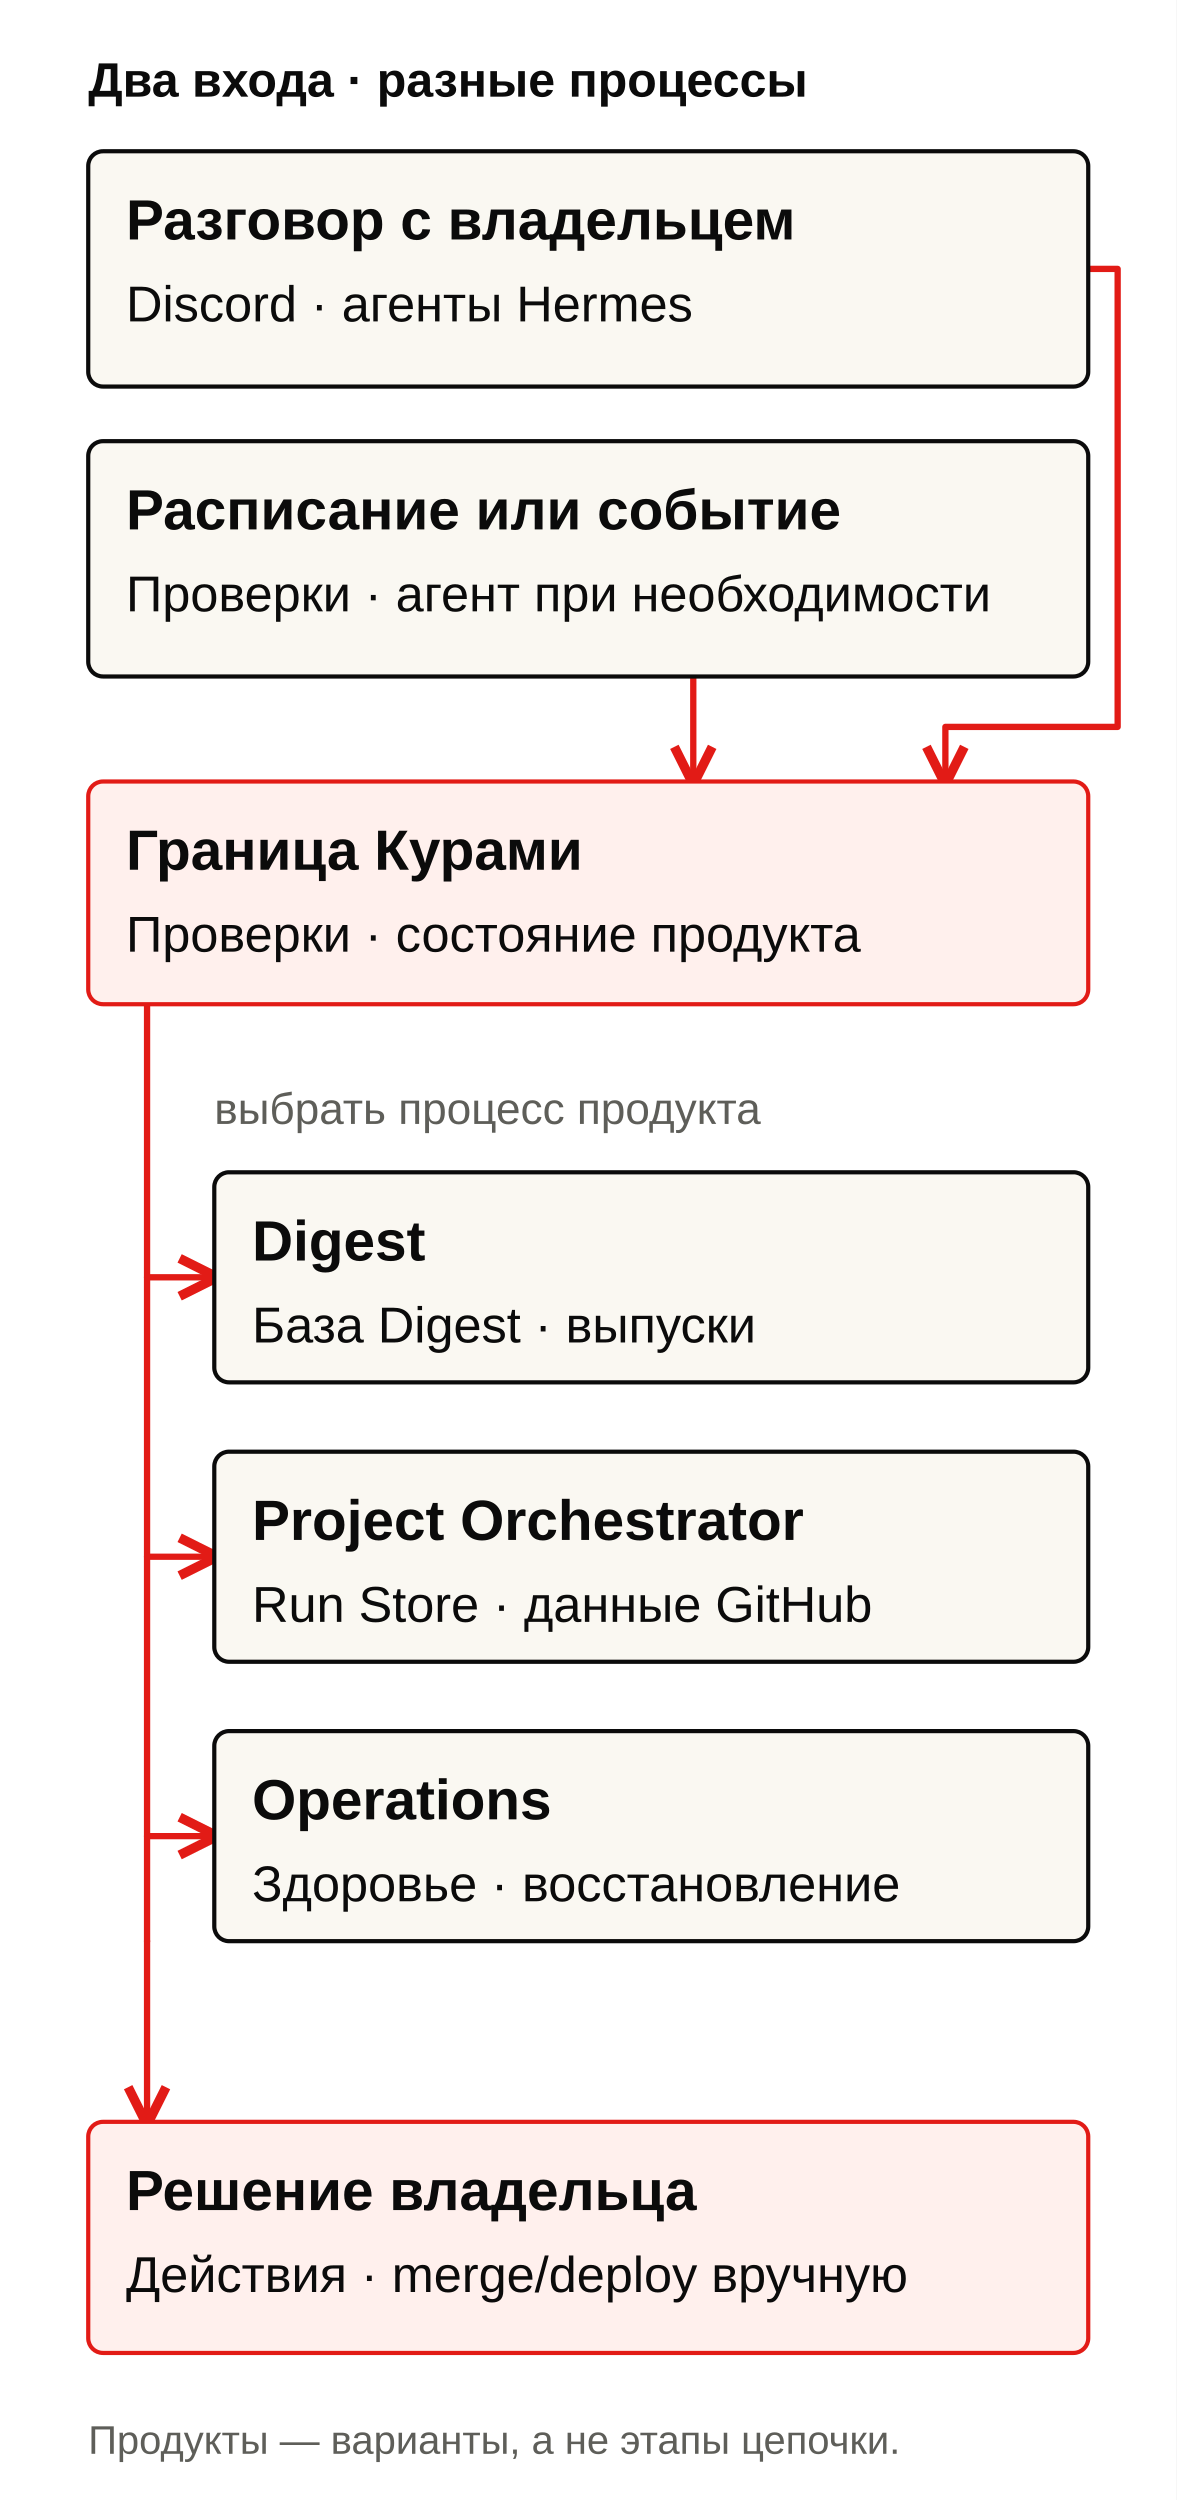
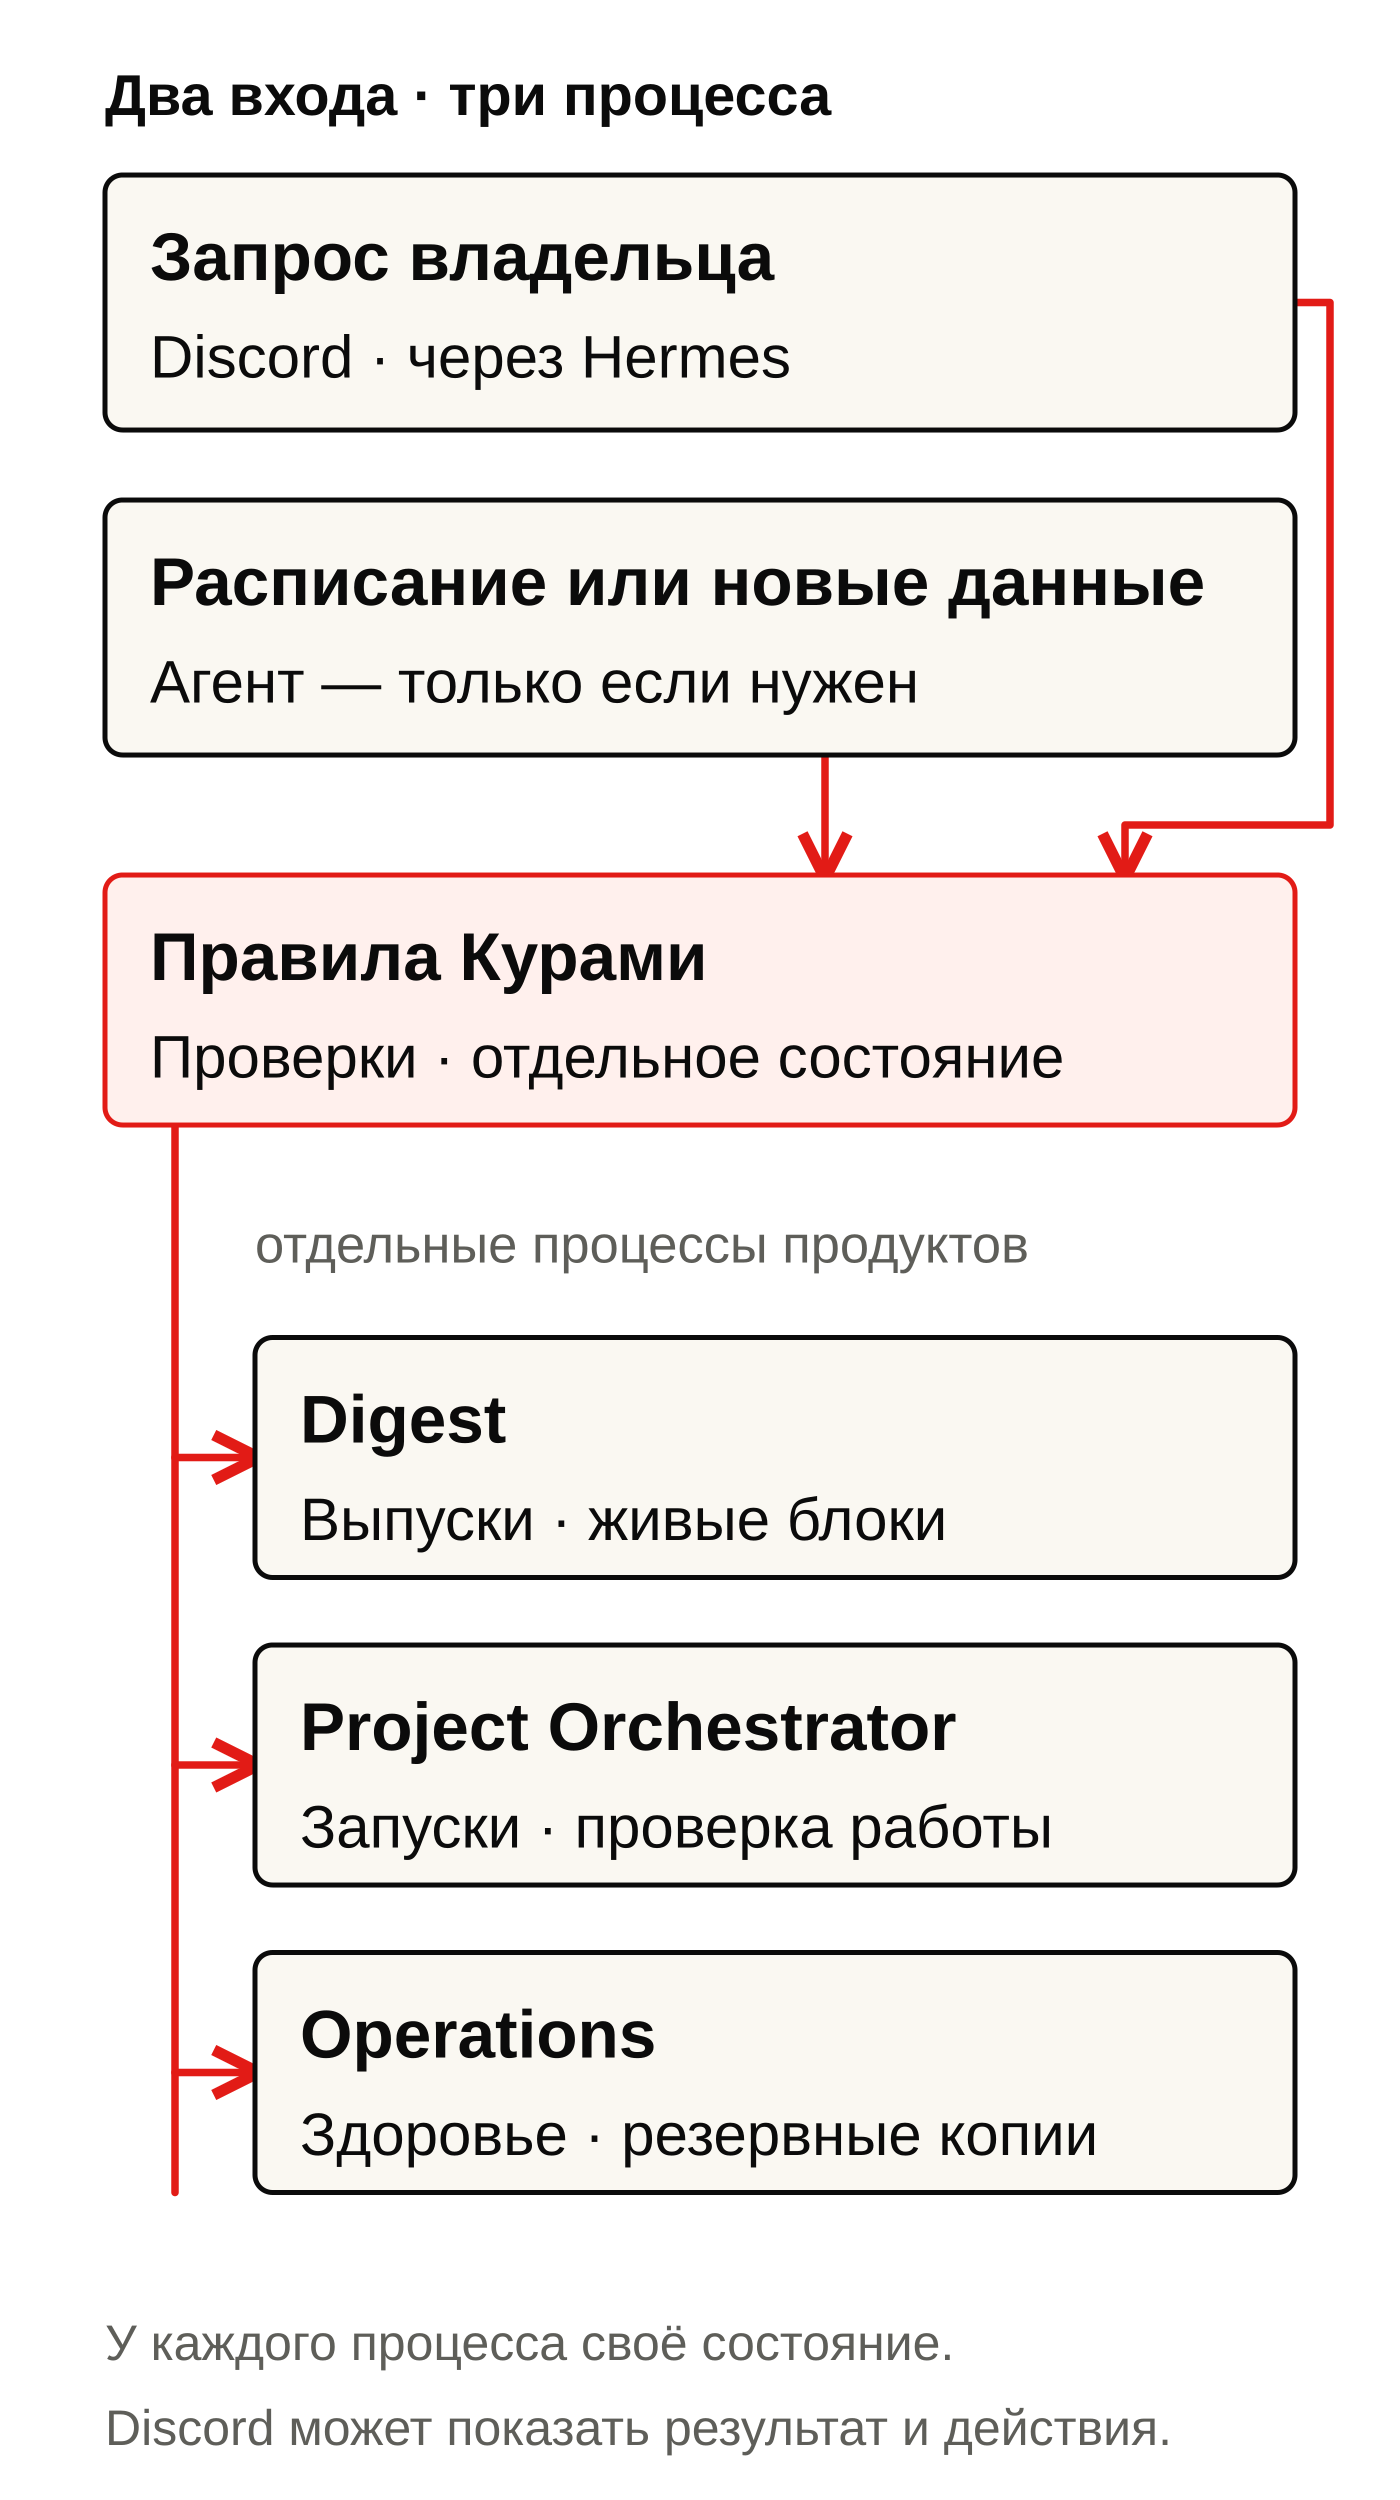
- <svg xmlns="http://www.w3.org/2000/svg" width="560" height="1190" viewBox="0 0 560 1190" role="img" aria-labelledby="title desc">
+ <svg xmlns="http://www.w3.org/2000/svg" width="560" height="1000" viewBox="0 0 560 1000" role="img" aria-labelledby="title desc">
  <defs>
    <marker id="tip" markerWidth="8" markerHeight="8" refX="6.5" refY="4" orient="auto">
      <path d="M1 1 L7 4 L1 7" fill="none" stroke="#e21b16" stroke-width="1.5" />
    </marker>
  </defs>
-   <rect width="560" height="1190" fill="#fff" />
+   <rect width="560" height="1000" fill="#fff" />
  <g font-family="Onest,Arial,sans-serif" fill="#0b0b0b">
-     <text x="42" y="46" font-size="23" font-weight="700">Два входа · разные процессы</text>
-     <polyline points="518,128 532,128 532,346 450,346 450,372" fill="none" stroke="#e21b16" stroke-width="3" stroke-linecap="round" stroke-linejoin="round" marker-end="url(#tip)" />
-     <polyline points="330,322 330,372" fill="none" stroke="#e21b16" stroke-width="3" stroke-linecap="round" stroke-linejoin="round" marker-end="url(#tip)" />
-     <polyline points="70,478 70,924" fill="none" stroke="#e21b16" stroke-width="3" stroke-linecap="round" stroke-linejoin="round" />
-     <polyline points="70,608 102,608" fill="none" stroke="#e21b16" stroke-width="3" stroke-linecap="round" stroke-linejoin="round" marker-end="url(#tip)" />
-     <polyline points="70,741 102,741" fill="none" stroke="#e21b16" stroke-width="3" stroke-linecap="round" stroke-linejoin="round" marker-end="url(#tip)" />
-     <polyline points="70,874 102,874" fill="none" stroke="#e21b16" stroke-width="3" stroke-linecap="round" stroke-linejoin="round" marker-end="url(#tip)" />
-     <polyline points="70,924 70,1010" fill="none" stroke="#e21b16" stroke-width="3" stroke-linecap="round" stroke-linejoin="round" marker-end="url(#tip)" />
+     <text x="42" y="46" font-size="23" font-weight="700">Два входа · три процесса</text>
+     <polyline points="518,121 532,121 532,330 450,330 450,350" fill="none" stroke="#e21b16" stroke-width="3" stroke-linecap="round" stroke-linejoin="round" marker-end="url(#tip)" />
+     <polyline points="330,302 330,350" fill="none" stroke="#e21b16" stroke-width="3" stroke-linecap="round" stroke-linejoin="round" marker-end="url(#tip)" />
+     <polyline points="70,450 70,877" fill="none" stroke="#e21b16" stroke-width="3" stroke-linecap="round" stroke-linejoin="round" />
+     <polyline points="70,583 102,583" fill="none" stroke="#e21b16" stroke-width="3" stroke-linecap="round" stroke-linejoin="round" marker-end="url(#tip)" />
+     <polyline points="70,706 102,706" fill="none" stroke="#e21b16" stroke-width="3" stroke-linecap="round" stroke-linejoin="round" marker-end="url(#tip)" />
+     <polyline points="70,829 102,829" fill="none" stroke="#e21b16" stroke-width="3" stroke-linecap="round" stroke-linejoin="round" marker-end="url(#tip)" />
    <g>
-       <rect x="42" y="72" width="476" height="112" rx="7" fill="#faf8f2" stroke="#0b0b0b" stroke-width="2" />
-       <text x="60" y="114" font-size="27" font-weight="700">Разговор с владельцем</text>
-       <text x="60" y="153" font-size="24">Discord · агенты Hermes</text>
+       <rect x="42" y="70" width="476" height="102" rx="7" fill="#faf8f2" stroke="#0b0b0b" stroke-width="2" />
+       <text x="60" y="112" font-size="27" font-weight="700">Запрос владельца</text>
+       <text x="60" y="151" font-size="24">Discord · через Hermes</text>
    </g>
    <g>
-       <rect x="42" y="210" width="476" height="112" rx="7" fill="#faf8f2" stroke="#0b0b0b" stroke-width="2" />
-       <text x="60" y="252" font-size="27" font-weight="700">Расписание или событие</text>
-       <text x="60" y="291" font-size="24">Проверки · агент при необходимости</text>
+       <rect x="42" y="200" width="476" height="102" rx="7" fill="#faf8f2" stroke="#0b0b0b" stroke-width="2" />
+       <text x="60" y="242" font-size="27" font-weight="700">Расписание или новые данные</text>
+       <text x="60" y="281" font-size="24">Агент — только если нужен</text>
    </g>
    <g>
-       <rect x="42" y="372" width="476" height="106" rx="7" fill="#fff0ed" stroke="#e21b16" stroke-width="2" />
-       <text x="60" y="414" font-size="27" font-weight="700">Граница Курами</text>
-       <text x="60" y="453" font-size="24">Проверки · состояние продукта</text>
+       <rect x="42" y="350" width="476" height="100" rx="7" fill="#fff0ed" stroke="#e21b16" stroke-width="2" />
+       <text x="60" y="392" font-size="27" font-weight="700">Правила Курами</text>
+       <text x="60" y="431" font-size="24">Проверки · отдельное состояние</text>
    </g>
    <g>
-       <rect x="102" y="558" width="416" height="100" rx="7" fill="#faf8f2" stroke="#0b0b0b" stroke-width="2" />
-       <text x="120" y="600" font-size="27" font-weight="700">Digest</text>
-       <text x="120" y="639" font-size="24">База Digest · выпуски</text>
+       <rect x="102" y="535" width="416" height="96" rx="7" fill="#faf8f2" stroke="#0b0b0b" stroke-width="2" />
+       <text x="120" y="577" font-size="27" font-weight="700">Digest</text>
+       <text x="120" y="616" font-size="24">Выпуски · живые блоки</text>
    </g>
    <g>
-       <rect x="102" y="691" width="416" height="100" rx="7" fill="#faf8f2" stroke="#0b0b0b" stroke-width="2" />
-       <text x="120" y="733" font-size="27" font-weight="700">Project Orchestrator</text>
-       <text x="120" y="772" font-size="24">Run Store · данные GitHub</text>
+       <rect x="102" y="658" width="416" height="96" rx="7" fill="#faf8f2" stroke="#0b0b0b" stroke-width="2" />
+       <text x="120" y="700" font-size="27" font-weight="700">Project Orchestrator</text>
+       <text x="120" y="739" font-size="24">Запуски · проверка работы</text>
    </g>
    <g>
-       <rect x="102" y="824" width="416" height="100" rx="7" fill="#faf8f2" stroke="#0b0b0b" stroke-width="2" />
-       <text x="120" y="866" font-size="27" font-weight="700">Operations</text>
-       <text x="120" y="905" font-size="24">Здоровье · восстановление</text>
+       <rect x="102" y="781" width="416" height="96" rx="7" fill="#faf8f2" stroke="#0b0b0b" stroke-width="2" />
+       <text x="120" y="823" font-size="27" font-weight="700">Operations</text>
+       <text x="120" y="862" font-size="24">Здоровье · резервные копии</text>
    </g>
-     <g>
-       <rect x="42" y="1010" width="476" height="110" rx="7" fill="#fff0ed" stroke="#e21b16" stroke-width="2" />
-       <text x="60" y="1052" font-size="27" font-weight="700">Решение владельца</text>
-       <text x="60" y="1091" font-size="24">Действия · merge/deploy вручную</text>
-     </g>
-     <text x="102" y="535" font-size="21" fill="#5e5e59">выбрать процесс продукта</text>
-     <text x="42" y="1168" font-size="19" fill="#5e5e59">Продукты — варианты, а не этапы цепочки.</text>
+     <text x="102" y="505" font-size="21" fill="#5e5e59">отдельные процессы продуктов</text>
+     <text x="42" y="944" font-size="20" fill="#5e5e59">У каждого процесса своё состояние.</text>
+     <text x="42" y="978" font-size="20" fill="#5e5e59">Discord может показать результат и действия.</text>
  </g>
</svg>
